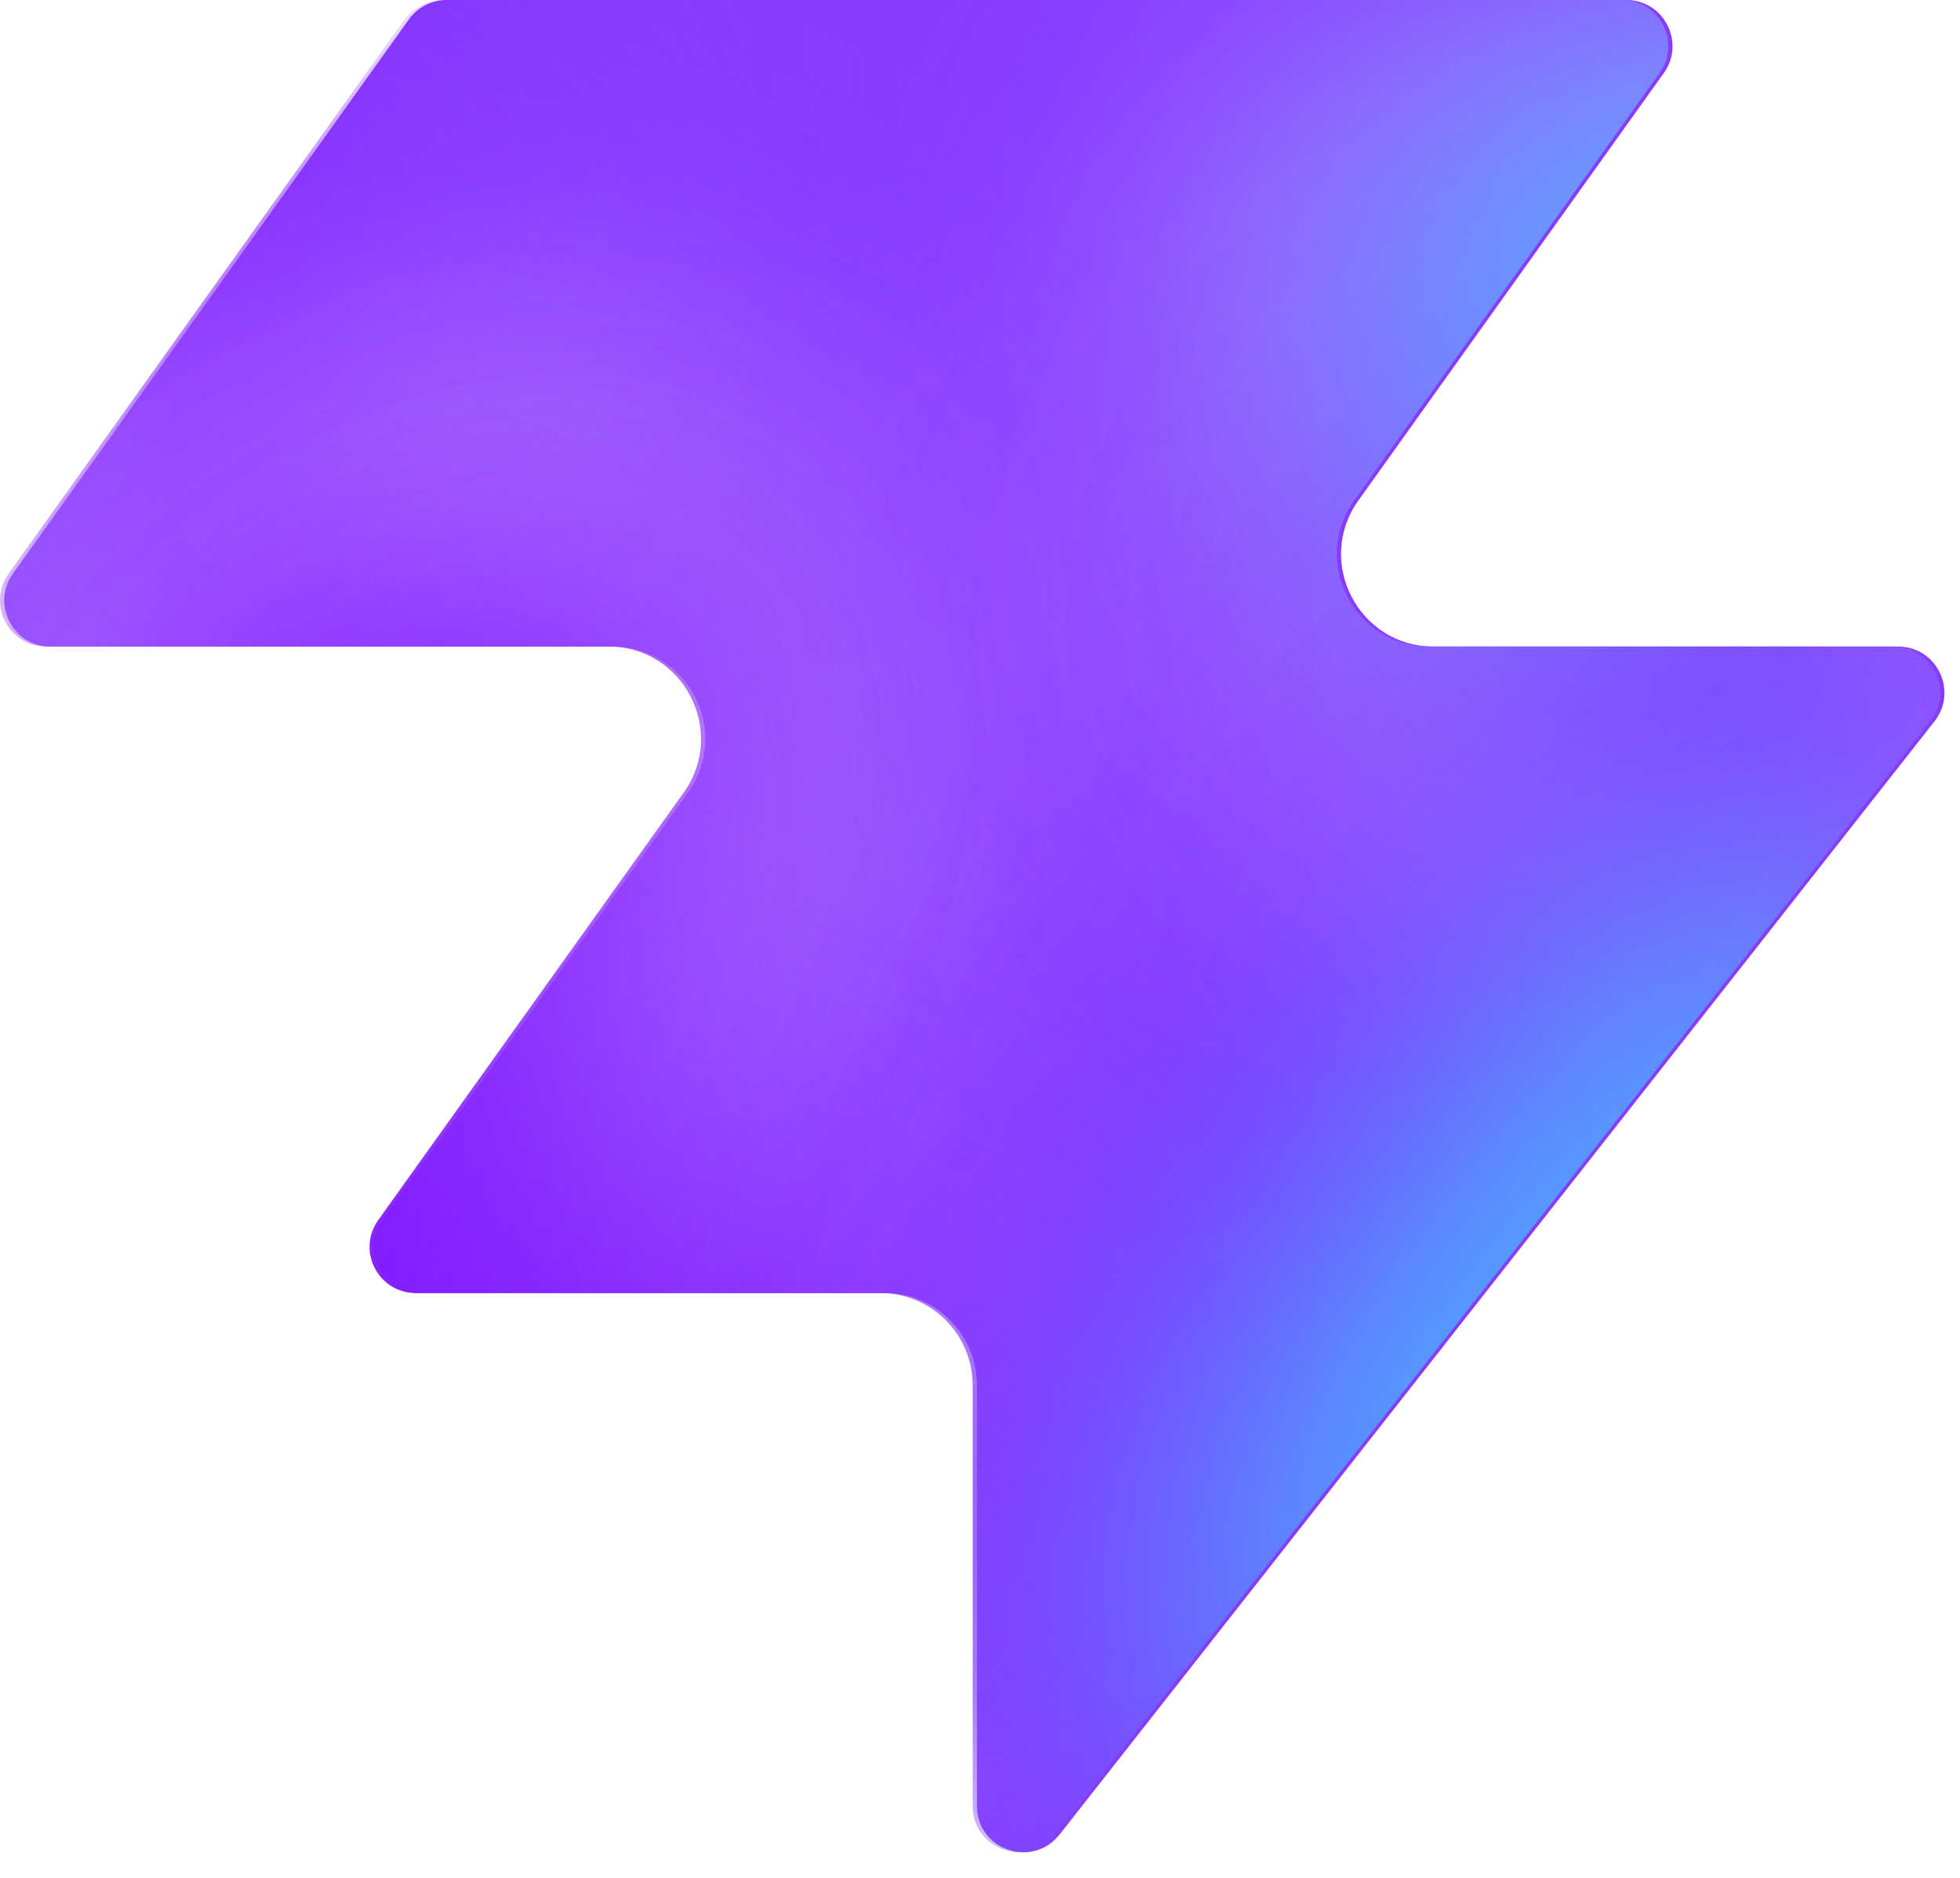
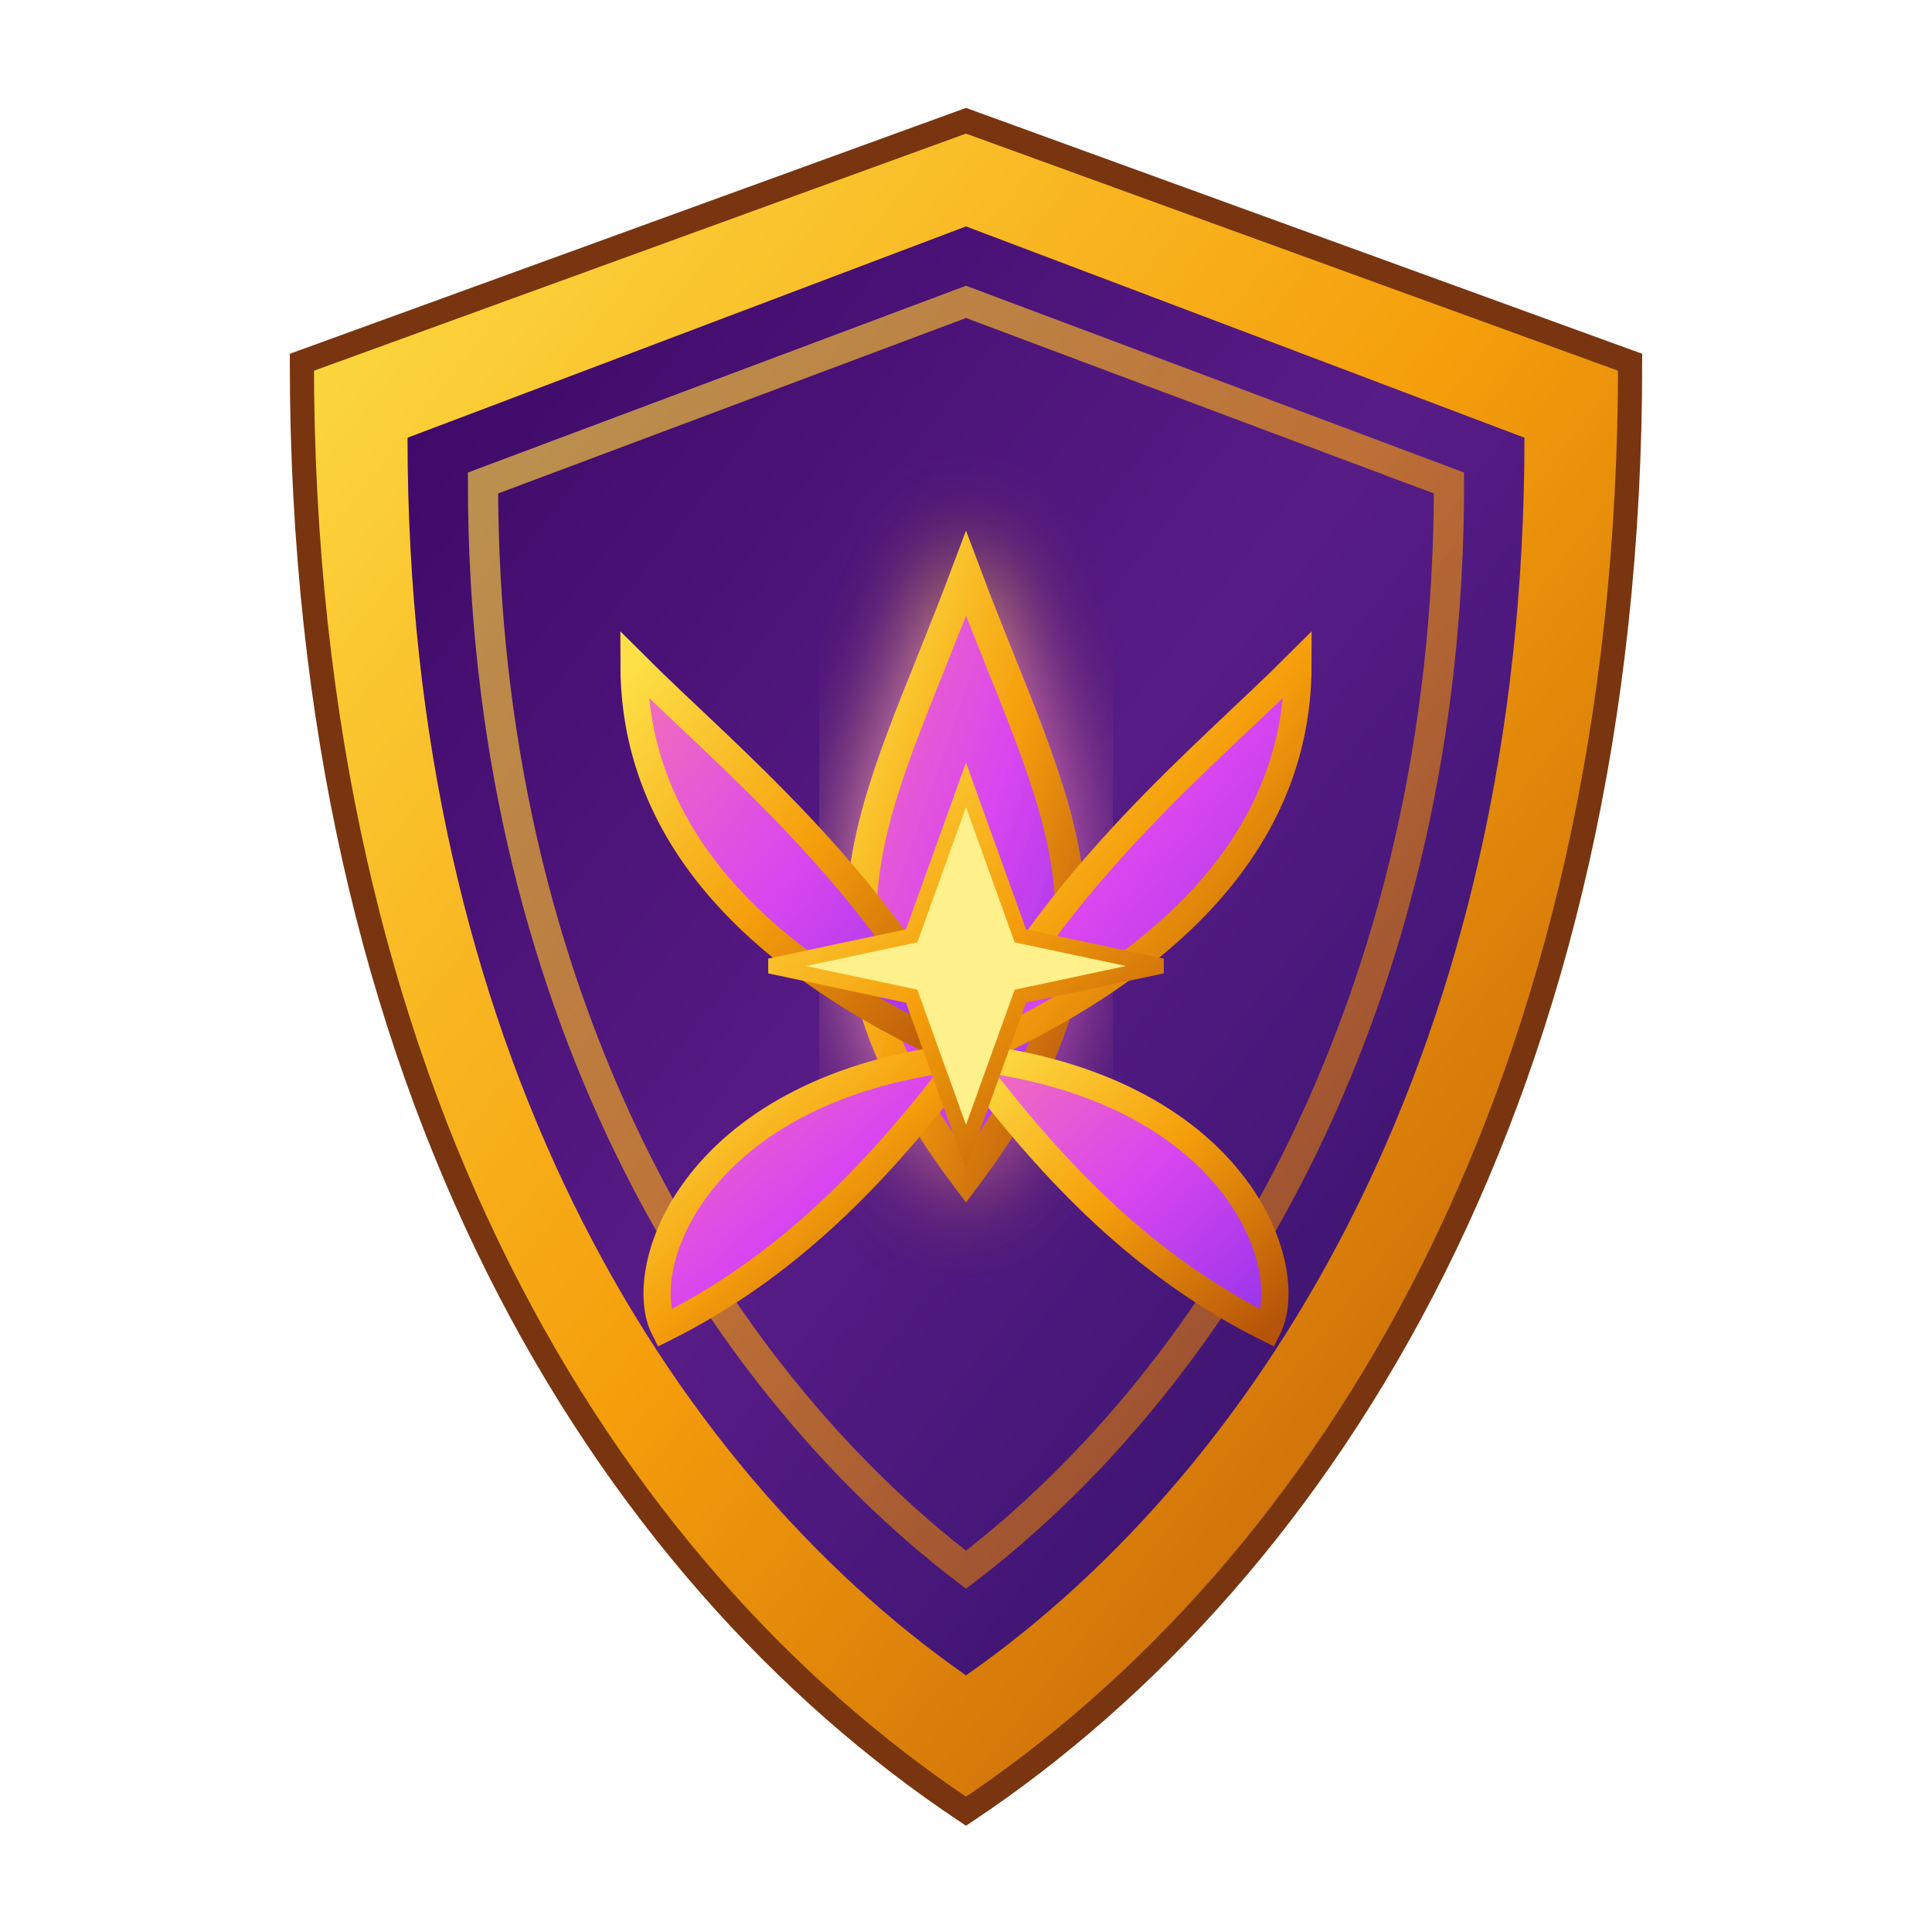
- <svg xmlns="http://www.w3.org/2000/svg" width="48" height="46" fill="none" viewBox="0 0 48 46">
-   <path fill="#863bff" d="M25.946 44.938c-.664.845-2.021.375-2.021-.698V33.937a2.26 2.26 0 0 0-2.262-2.262H10.287c-.92 0-1.456-1.04-.92-1.788l7.48-10.471c1.07-1.497 0-3.578-1.842-3.578H1.237c-.92 0-1.456-1.04-.92-1.788L10.013.474c.214-.297.556-.474.92-.474h28.894c.92 0 1.456 1.04.92 1.788l-7.48 10.471c-1.07 1.498 0 3.579 1.842 3.579h11.377c.943 0 1.473 1.088.89 1.83L25.947 44.94z" style="fill:#863bff;fill:color(display-p3 .525 .23 1);fill-opacity:1" />
-   <mask id="a" width="48" height="46" x="0" y="0" maskUnits="userSpaceOnUse" style="mask-type:alpha">
-     <path fill="#000" d="M25.842 44.938c-.664.844-2.021.375-2.021-.698V33.937a2.26 2.26 0 0 0-2.262-2.262H10.183c-.92 0-1.456-1.04-.92-1.788l7.48-10.471c1.07-1.498 0-3.579-1.842-3.579H1.133c-.92 0-1.456-1.04-.92-1.787L9.91.473c.214-.297.556-.474.92-.474h28.894c.92 0 1.456 1.04.92 1.788l-7.48 10.471c-1.07 1.498 0 3.578 1.842 3.578h11.377c.943 0 1.473 1.088.89 1.832L25.843 44.94z" style="fill:#000;fill-opacity:1" />
-   </mask>
-   <g mask="url(#a)">
-     <g filter="url(#b)">
-       <ellipse cx="5.508" cy="14.704" fill="#ede6ff" rx="5.508" ry="14.704" style="fill:#ede6ff;fill:color(display-p3 .927 .903 1);fill-opacity:1" transform="matrix(.00324 1 1 -.00324 -4.47 31.516)" />
-     </g>
-     <g filter="url(#c)">
-       <ellipse cx="10.399" cy="29.851" fill="#ede6ff" rx="10.399" ry="29.851" style="fill:#ede6ff;fill:color(display-p3 .927 .903 1);fill-opacity:1" transform="matrix(.00324 1 1 -.00324 -39.328 7.883)" />
-     </g>
-     <g filter="url(#d)">
-       <ellipse cx="5.508" cy="30.487" fill="#7e14ff" rx="5.508" ry="30.487" style="fill:#7e14ff;fill:color(display-p3 .492 .077 1);fill-opacity:1" transform="rotate(89.814 -25.913 -14.639)scale(1 -1)" />
-     </g>
-     <g filter="url(#e)">
-       <ellipse cx="5.508" cy="30.599" fill="#7e14ff" rx="5.508" ry="30.599" style="fill:#7e14ff;fill:color(display-p3 .492 .077 1);fill-opacity:1" transform="rotate(89.814 -32.644 -3.334)scale(1 -1)" />
-     </g>
-     <g filter="url(#f)">
-       <ellipse cx="5.508" cy="30.599" fill="#7e14ff" rx="5.508" ry="30.599" style="fill:#7e14ff;fill:color(display-p3 .492 .077 1);fill-opacity:1" transform="matrix(.00324 1 1 -.00324 -34.34 30.47)" />
-     </g>
-     <g filter="url(#g)">
-       <ellipse cx="14.072" cy="22.078" fill="#ede6ff" rx="14.072" ry="22.078" style="fill:#ede6ff;fill:color(display-p3 .927 .903 1);fill-opacity:1" transform="rotate(93.35 24.506 48.493)scale(-1 1)" />
-     </g>
-     <g filter="url(#h)">
-       <ellipse cx="3.47" cy="21.501" fill="#7e14ff" rx="3.47" ry="21.501" style="fill:#7e14ff;fill:color(display-p3 .492 .077 1);fill-opacity:1" transform="rotate(89.009 28.708 47.59)scale(-1 1)" />
-     </g>
-     <g filter="url(#i)">
-       <ellipse cx="3.47" cy="21.501" fill="#7e14ff" rx="3.47" ry="21.501" style="fill:#7e14ff;fill:color(display-p3 .492 .077 1);fill-opacity:1" transform="rotate(89.009 28.708 47.59)scale(-1 1)" />
-     </g>
-     <g filter="url(#j)">
-       <ellipse cx=".387" cy="8.972" fill="#7e14ff" rx="4.407" ry="29.108" style="fill:#7e14ff;fill:color(display-p3 .492 .077 1);fill-opacity:1" transform="rotate(39.51 .387 8.972)" />
-     </g>
-     <g filter="url(#k)">
-       <ellipse cx="47.523" cy="-6.092" fill="#7e14ff" rx="4.407" ry="29.108" style="fill:#7e14ff;fill:color(display-p3 .492 .077 1);fill-opacity:1" transform="rotate(37.892 47.523 -6.092)" />
-     </g>
-     <g filter="url(#l)">
-       <ellipse cx="41.412" cy="6.333" fill="#47bfff" rx="5.971" ry="9.665" style="fill:#47bfff;fill:color(display-p3 .28 .748 1);fill-opacity:1" transform="rotate(37.892 41.412 6.333)" />
-     </g>
-     <g filter="url(#m)">
-       <ellipse cx="-1.879" cy="38.332" fill="#7e14ff" rx="4.407" ry="29.108" style="fill:#7e14ff;fill:color(display-p3 .492 .077 1);fill-opacity:1" transform="rotate(37.892 -1.88 38.332)" />
-     </g>
-     <g filter="url(#n)">
-       <ellipse cx="-1.879" cy="38.332" fill="#7e14ff" rx="4.407" ry="29.108" style="fill:#7e14ff;fill:color(display-p3 .492 .077 1);fill-opacity:1" transform="rotate(37.892 -1.88 38.332)" />
-     </g>
-     <g filter="url(#o)">
-       <ellipse cx="35.651" cy="29.907" fill="#7e14ff" rx="4.407" ry="29.108" style="fill:#7e14ff;fill:color(display-p3 .492 .077 1);fill-opacity:1" transform="rotate(37.892 35.651 29.907)" />
-     </g>
-     <g filter="url(#p)">
-       <ellipse cx="38.418" cy="32.4" fill="#47bfff" rx="5.971" ry="15.297" style="fill:#47bfff;fill:color(display-p3 .28 .748 1);fill-opacity:1" transform="rotate(37.892 38.418 32.4)" />
-     </g>
-   </g>
+ <svg xmlns="http://www.w3.org/2000/svg" viewBox="0 0 64 64" fill="none">
  <defs>
-     <filter id="b" width="60.045" height="41.654" x="-19.77" y="16.149" color-interpolation-filters="sRGB" filterUnits="userSpaceOnUse">
-       <feFlood flood-opacity="0" result="BackgroundImageFix" />
-       <feBlend in="SourceGraphic" in2="BackgroundImageFix" result="shape" />
-       <feGaussianBlur result="effect1_foregroundBlur_2002_17158" stdDeviation="7.659" />
-     </filter>
-     <filter id="c" width="90.34" height="51.437" x="-54.613" y="-7.533" color-interpolation-filters="sRGB" filterUnits="userSpaceOnUse">
-       <feFlood flood-opacity="0" result="BackgroundImageFix" />
-       <feBlend in="SourceGraphic" in2="BackgroundImageFix" result="shape" />
-       <feGaussianBlur result="effect1_foregroundBlur_2002_17158" stdDeviation="7.659" />
-     </filter>
-     <filter id="d" width="79.355" height="29.4" x="-49.64" y="2.03" color-interpolation-filters="sRGB" filterUnits="userSpaceOnUse">
-       <feFlood flood-opacity="0" result="BackgroundImageFix" />
-       <feBlend in="SourceGraphic" in2="BackgroundImageFix" result="shape" />
-       <feGaussianBlur result="effect1_foregroundBlur_2002_17158" stdDeviation="4.596" />
-     </filter>
-     <filter id="e" width="79.579" height="29.4" x="-45.045" y="20.029" color-interpolation-filters="sRGB" filterUnits="userSpaceOnUse">
-       <feFlood flood-opacity="0" result="BackgroundImageFix" />
-       <feBlend in="SourceGraphic" in2="BackgroundImageFix" result="shape" />
-       <feGaussianBlur result="effect1_foregroundBlur_2002_17158" stdDeviation="4.596" />
-     </filter>
-     <filter id="f" width="79.579" height="29.4" x="-43.513" y="21.178" color-interpolation-filters="sRGB" filterUnits="userSpaceOnUse">
-       <feFlood flood-opacity="0" result="BackgroundImageFix" />
-       <feBlend in="SourceGraphic" in2="BackgroundImageFix" result="shape" />
-       <feGaussianBlur result="effect1_foregroundBlur_2002_17158" stdDeviation="4.596" />
-     </filter>
-     <filter id="g" width="74.749" height="58.852" x="15.756" y="-17.901" color-interpolation-filters="sRGB" filterUnits="userSpaceOnUse">
-       <feFlood flood-opacity="0" result="BackgroundImageFix" />
-       <feBlend in="SourceGraphic" in2="BackgroundImageFix" result="shape" />
-       <feGaussianBlur result="effect1_foregroundBlur_2002_17158" stdDeviation="7.659" />
-     </filter>
-     <filter id="h" width="61.377" height="25.362" x="23.548" y="2.284" color-interpolation-filters="sRGB" filterUnits="userSpaceOnUse">
-       <feFlood flood-opacity="0" result="BackgroundImageFix" />
-       <feBlend in="SourceGraphic" in2="BackgroundImageFix" result="shape" />
-       <feGaussianBlur result="effect1_foregroundBlur_2002_17158" stdDeviation="4.596" />
-     </filter>
-     <filter id="i" width="61.377" height="25.362" x="23.548" y="2.284" color-interpolation-filters="sRGB" filterUnits="userSpaceOnUse">
-       <feFlood flood-opacity="0" result="BackgroundImageFix" />
-       <feBlend in="SourceGraphic" in2="BackgroundImageFix" result="shape" />
-       <feGaussianBlur result="effect1_foregroundBlur_2002_17158" stdDeviation="4.596" />
-     </filter>
-     <filter id="j" width="56.045" height="63.649" x="-27.636" y="-22.853" color-interpolation-filters="sRGB" filterUnits="userSpaceOnUse">
-       <feFlood flood-opacity="0" result="BackgroundImageFix" />
-       <feBlend in="SourceGraphic" in2="BackgroundImageFix" result="shape" />
-       <feGaussianBlur result="effect1_foregroundBlur_2002_17158" stdDeviation="4.596" />
-     </filter>
-     <filter id="k" width="54.814" height="64.646" x="20.116" y="-38.415" color-interpolation-filters="sRGB" filterUnits="userSpaceOnUse">
-       <feFlood flood-opacity="0" result="BackgroundImageFix" />
-       <feBlend in="SourceGraphic" in2="BackgroundImageFix" result="shape" />
-       <feGaussianBlur result="effect1_foregroundBlur_2002_17158" stdDeviation="4.596" />
-     </filter>
-     <filter id="l" width="33.541" height="35.313" x="24.641" y="-11.323" color-interpolation-filters="sRGB" filterUnits="userSpaceOnUse">
-       <feFlood flood-opacity="0" result="BackgroundImageFix" />
-       <feBlend in="SourceGraphic" in2="BackgroundImageFix" result="shape" />
-       <feGaussianBlur result="effect1_foregroundBlur_2002_17158" stdDeviation="4.596" />
-     </filter>
-     <filter id="m" width="54.814" height="64.646" x="-29.286" y="6.009" color-interpolation-filters="sRGB" filterUnits="userSpaceOnUse">
-       <feFlood flood-opacity="0" result="BackgroundImageFix" />
-       <feBlend in="SourceGraphic" in2="BackgroundImageFix" result="shape" />
-       <feGaussianBlur result="effect1_foregroundBlur_2002_17158" stdDeviation="4.596" />
-     </filter>
-     <filter id="n" width="54.814" height="64.646" x="-29.286" y="6.009" color-interpolation-filters="sRGB" filterUnits="userSpaceOnUse">
-       <feFlood flood-opacity="0" result="BackgroundImageFix" />
-       <feBlend in="SourceGraphic" in2="BackgroundImageFix" result="shape" />
-       <feGaussianBlur result="effect1_foregroundBlur_2002_17158" stdDeviation="4.596" />
-     </filter>
-     <filter id="o" width="54.814" height="64.646" x="8.244" y="-2.416" color-interpolation-filters="sRGB" filterUnits="userSpaceOnUse">
-       <feFlood flood-opacity="0" result="BackgroundImageFix" />
-       <feBlend in="SourceGraphic" in2="BackgroundImageFix" result="shape" />
-       <feGaussianBlur result="effect1_foregroundBlur_2002_17158" stdDeviation="4.596" />
-     </filter>
-     <filter id="p" width="39.409" height="43.623" x="18.713" y="10.588" color-interpolation-filters="sRGB" filterUnits="userSpaceOnUse">
-       <feFlood flood-opacity="0" result="BackgroundImageFix" />
-       <feBlend in="SourceGraphic" in2="BackgroundImageFix" result="shape" />
-       <feGaussianBlur result="effect1_foregroundBlur_2002_17158" stdDeviation="4.596" />
+     <linearGradient id="gold" x1="0%" y1="0%" x2="100%" y2="100%">
+       <stop offset="0%" stop-color="#FDE047" />
+       <stop offset="50%" stop-color="#F59E0B" />
+       <stop offset="100%" stop-color="#B45309" />
+     </linearGradient>
+     <linearGradient id="shieldBg" x1="0%" y1="0%" x2="100%" y2="100%">
+       <stop offset="0%" stop-color="#3B0764" />
+       <stop offset="50%" stop-color="#581C87" />
+       <stop offset="100%" stop-color="#2E1065" />
+     </linearGradient>
+     <linearGradient id="magenta" x1="0%" y1="0%" x2="100%" y2="100%">
+       <stop offset="0%" stop-color="#F472B6" />
+       <stop offset="50%" stop-color="#D946EF" />
+       <stop offset="100%" stop-color="#9333EA" />
+     </linearGradient>
+     <filter id="glow" x="-20%" y="-20%" width="140%" height="140%">
+       <feGaussianBlur stdDeviation="1.5" result="blur" />
+       <feComposite in="SourceGraphic" in2="blur" operator="over" />
    </filter>
  </defs>
+   <path d="M32 4 L54 12 C54 36 44 52 32 60 C20 52 10 36 10 12 Z" fill="url(#gold)" stroke="#78350F" stroke-width="0.8" />
+   <path d="M32 7.5 L50.5 14.5 C50.5 34.5 42 48.5 32 55.5 C22 48.5 13.5 34.5 13.5 14.5 Z" fill="url(#shieldBg)" />
+   <path d="M32 10 L48 16 C48 33 40.5 45.5 32 52 C23.5 45.5 16 33 16 16 Z" fill="none" stroke="url(#gold)" stroke-width="1" opacity="0.65" />
+   <path d="M32 19 C35 27 38 31 32 39 C26 31 29 27 32 19 Z" fill="url(#magenta)" stroke="url(#gold)" stroke-width="1" filter="url(#glow)" />
+   <path d="M32 35 C23 31 21 26 21 22 C24 25 29 29 32 35 Z" fill="url(#magenta)" stroke="url(#gold)" stroke-width="0.9" />
+   <path d="M32 35 C41 31 43 26 43 22 C40 25 35 29 32 35 Z" fill="url(#magenta)" stroke="url(#gold)" stroke-width="0.9" />
+   <path d="M32 35 C23 36 21 42 22 44 C26 42 29 39 32 35 Z" fill="url(#magenta)" stroke="url(#gold)" stroke-width="0.9" />
+   <path d="M32 35 C41 36 43 42 42 44 C38 42 35 39 32 35 Z" fill="url(#magenta)" stroke="url(#gold)" stroke-width="0.9" />
+   <polygon points="32,26 33.8,31 38.5,32 33.8,33 32,38 30.2,33 25.5,32 30.2,31" fill="#FEF08A" stroke="url(#gold)" stroke-width="0.5" />
</svg>
